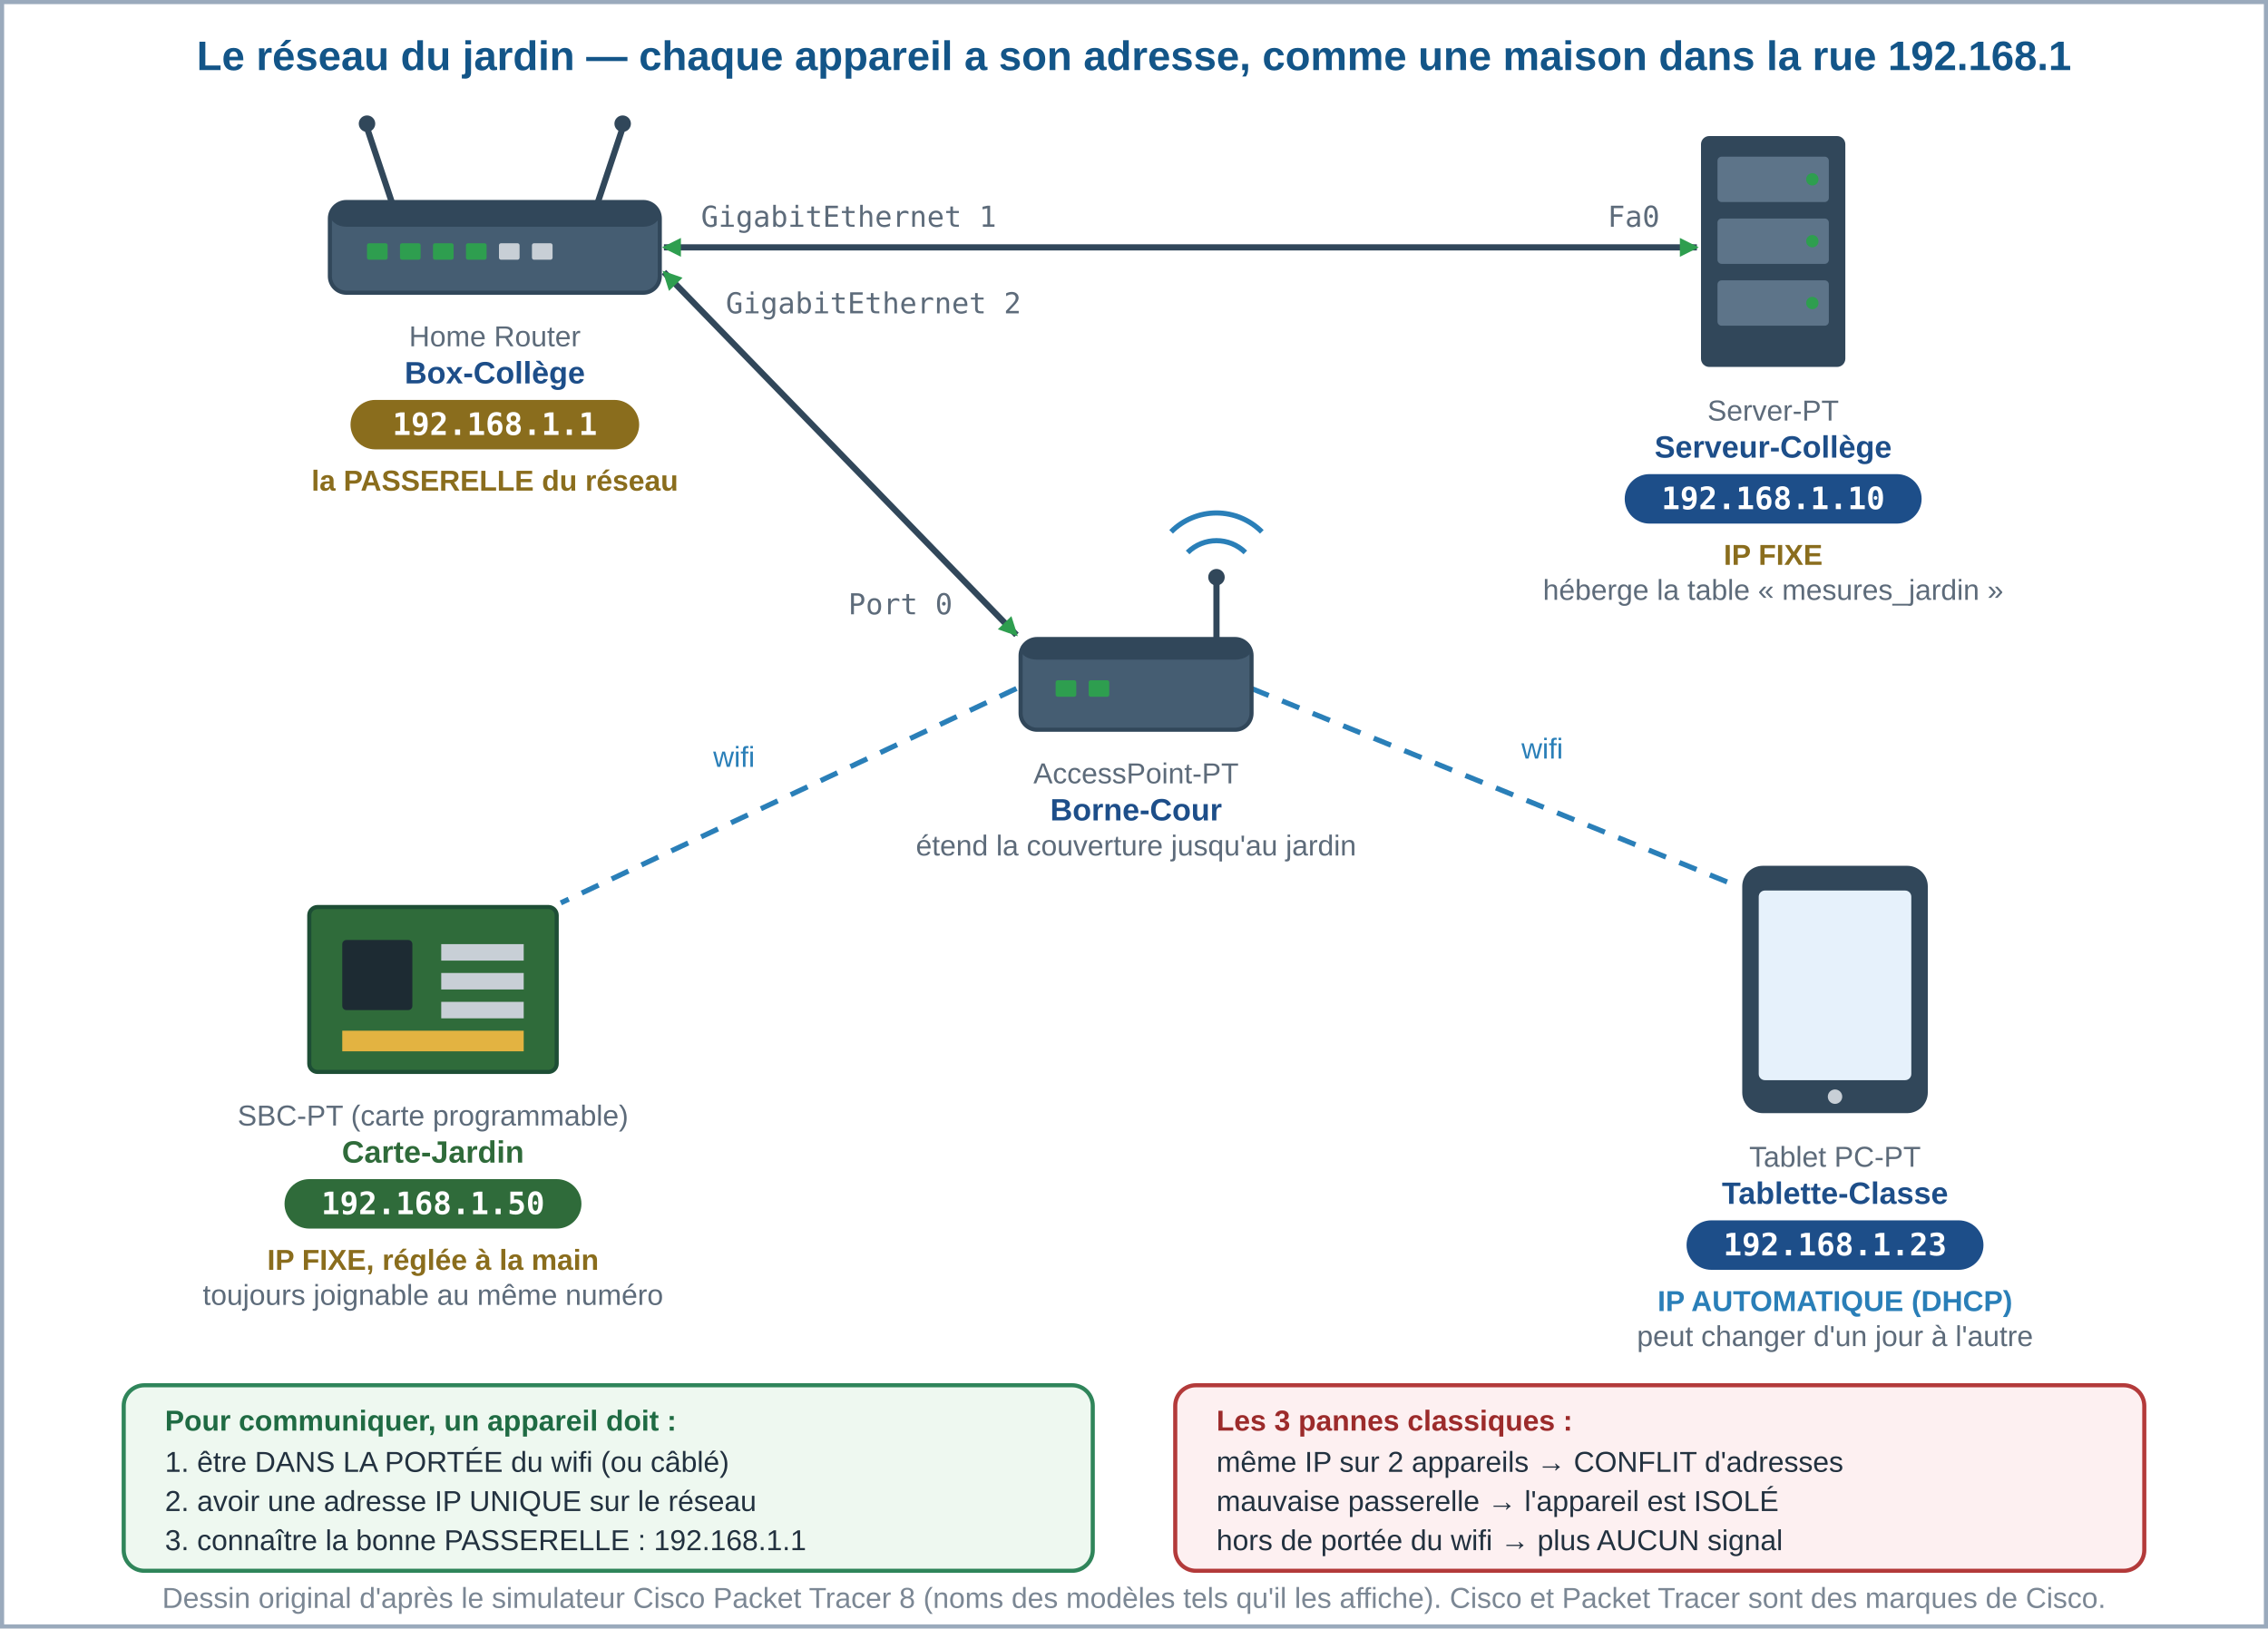
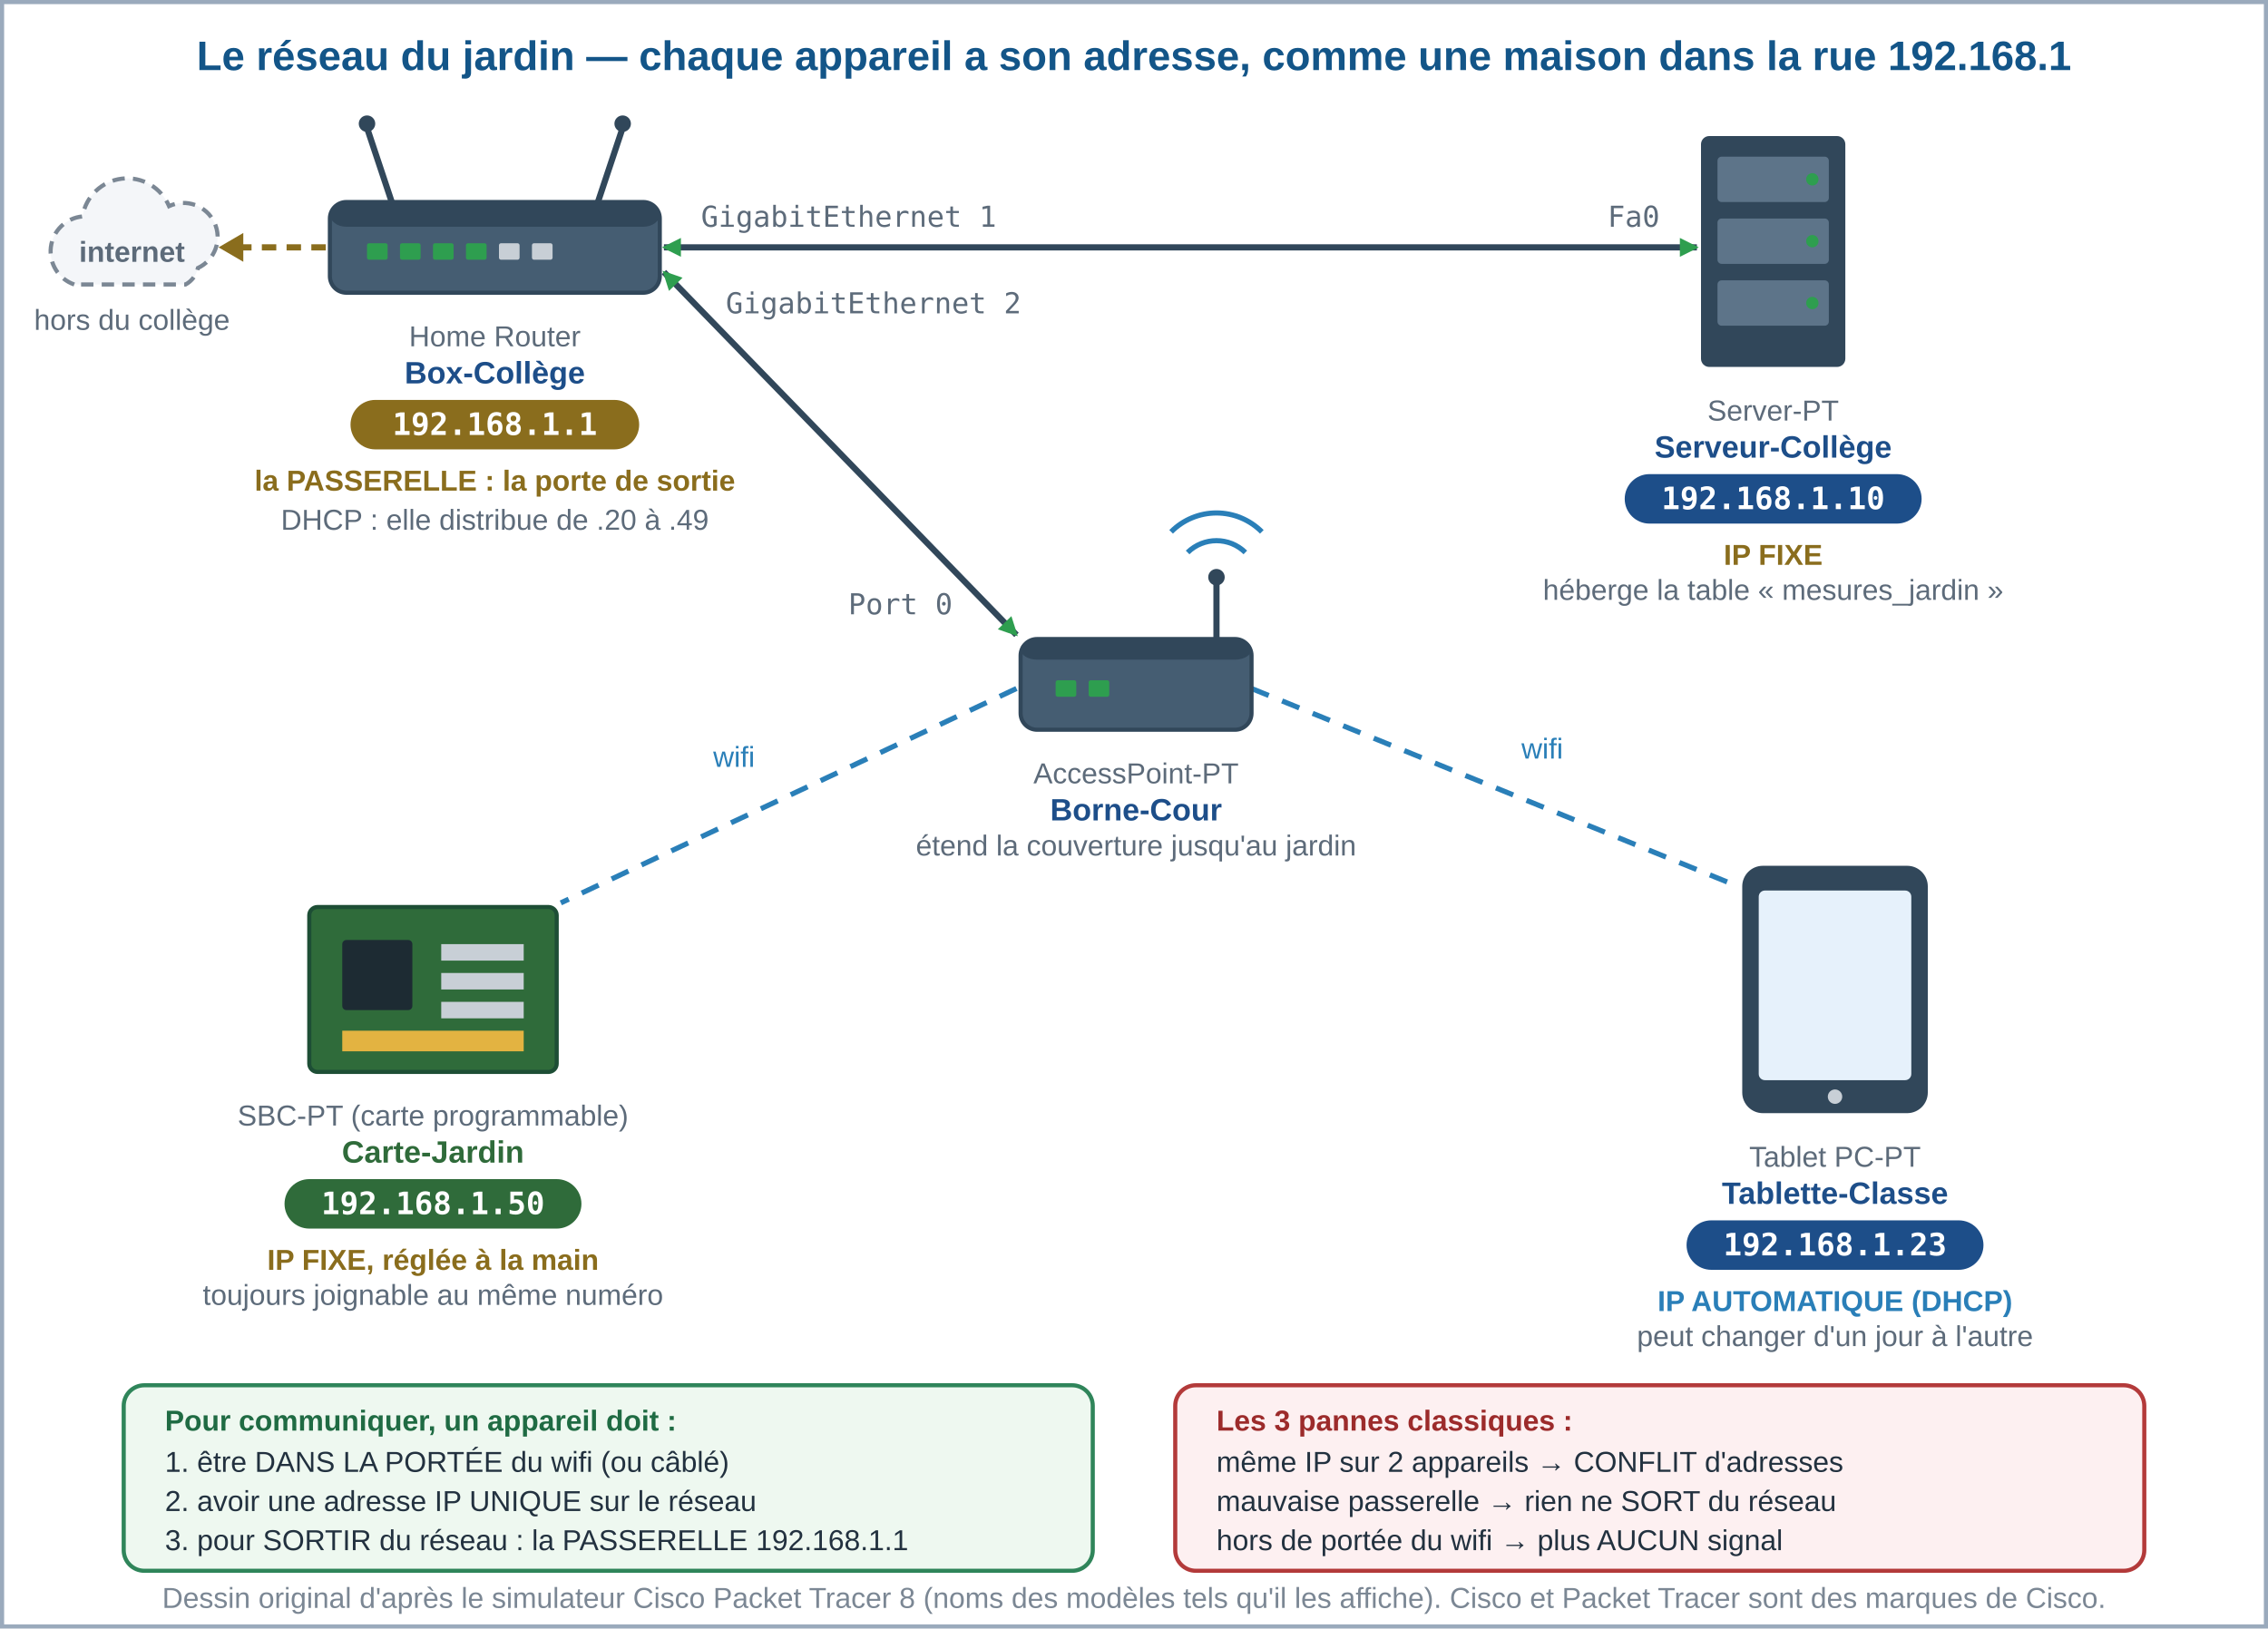
<svg xmlns="http://www.w3.org/2000/svg" viewBox="0 0 1100 790" role="img" aria-labelledby="t d" font-family="Arial, Helvetica, sans-serif">
  <rect width="1100" height="790" fill="#ffffff" />
  <rect x="1" y="1" width="1098" height="788" fill="none" stroke="#9aaabc" stroke-width="2" />
  <text x="550" y="34" text-anchor="middle" font-size="20" font-weight="bold" fill="#135588">Le réseau du jardin — chaque appareil a son adresse, comme une maison dans la rue 192.168.1</text>
  <defs>
    <marker id="pret" viewBox="0 0 12 12" refX="10" refY="6" markerWidth="11" markerHeight="11" markerUnits="userSpaceOnUse" orient="auto-start-reverse">
      <path d="M1,1 L11,6 L1,11 z" fill="#2e9e4f" />
    </marker>
  </defs>
  <line x1="322" y1="120" x2="823" y2="120" stroke="#31475a" stroke-width="3" marker-start="url(#pret)" marker-end="url(#pret)" />
  <text x="340" y="110" font-size="14" fill="#5d6b7a" font-family="Consolas, monospace">GigabitEthernet 1</text>
  <text x="805" y="110" text-anchor="end" font-size="14" fill="#5d6b7a" font-family="Consolas, monospace">Fa0</text>
  <line x1="322" y1="132" x2="493" y2="308" stroke="#31475a" stroke-width="3" marker-start="url(#pret)" marker-end="url(#pret)" />
  <text x="352" y="152" font-size="14" fill="#5d6b7a" font-family="Consolas, monospace">GigabitEthernet 2</text>
  <text x="462" y="298" text-anchor="end" font-size="14" fill="#5d6b7a" font-family="Consolas, monospace">Port 0</text>
  <line x1="493" y1="334" x2="272" y2="438" stroke="#2a7fb8" stroke-width="2.5" stroke-dasharray="9 7" />
  <text x="356" y="372" text-anchor="middle" font-size="14" fill="#2a7fb8">wifi</text>
  <line x1="607" y1="334" x2="843" y2="430" stroke="#2a7fb8" stroke-width="2.5" stroke-dasharray="9 7" />
  <text x="748" y="368" text-anchor="middle" font-size="14" fill="#2a7fb8">wifi</text>
  <g>
    <line x1="190" y1="98" x2="178" y2="62" stroke="#31475a" stroke-width="3" />
    <circle cx="178" cy="60" r="4" fill="#31475a" />
    <line x1="290" y1="98" x2="302" y2="62" stroke="#31475a" stroke-width="3" />
    <circle cx="302" cy="60" r="4" fill="#31475a" />
    <rect x="160" y="98" width="160" height="44" rx="8" fill="#455d72" stroke="#31475a" stroke-width="2" />
    <rect x="160" y="98" width="160" height="12" rx="8" fill="#31475a" />
    <rect x="178" y="118" width="10" height="8" rx="1" fill="#2e9e4f" />
    <rect x="194" y="118" width="10" height="8" rx="1" fill="#2e9e4f" />
    <rect x="210" y="118" width="10" height="8" rx="1" fill="#2e9e4f" />
    <rect x="226" y="118" width="10" height="8" rx="1" fill="#2e9e4f" />
    <rect x="242" y="118" width="10" height="8" rx="1" fill="#c8cfd6" />
    <rect x="258" y="118" width="10" height="8" rx="1" fill="#c8cfd6" />
    <text x="240" y="168" text-anchor="middle" font-size="14" fill="#5d6b7a">Home Router</text>
    <text x="240" y="186" text-anchor="middle" font-size="15" font-weight="bold" fill="#1d4e89">Box-Collège</text>
    <rect x="170" y="194" width="140" height="24" rx="12" fill="#8a6d1d" />
    <text x="240" y="211" text-anchor="middle" font-size="15" fill="#ffffff" font-family="Consolas, monospace" font-weight="bold">192.168.1.1</text>
-     <text x="240" y="238" text-anchor="middle" font-size="14" font-weight="bold" fill="#8a6d1d">la PASSERELLE du réseau</text>
+     <text x="240" y="238" text-anchor="middle" font-size="14" font-weight="bold" fill="#8a6d1d">la PASSERELLE : la porte de sortie</text>
+     <text x="240" y="257" text-anchor="middle" font-size="14" fill="#5d6b7a">DHCP : elle distribue de .20 à .49</text>
+   </g>
+   <g>
+     <line x1="158" y1="120" x2="116" y2="120" stroke="#8a6d1d" stroke-width="3" stroke-dasharray="7 5" />
+     <path d="M106,120 L118,113 L118,127 z" fill="#8a6d1d" />
+     <path d="M36,138 a17,17 0 0 1 4,-33 a22,22 0 0 1 42,-5 a16,16 0 0 1 14,30 a12,12 0 0 1 -6,8 z" fill="#f4f6f9" stroke="#7b8794" stroke-width="2" stroke-dasharray="6 4" />
+     <text x="64" y="127" text-anchor="middle" font-size="14" font-weight="bold" fill="#5d6b7a">internet</text>
+     <text x="64" y="160" text-anchor="middle" font-size="14" fill="#5d6b7a">hors du collège</text>
  </g>
  <g>
    <rect x="825" y="66" width="70" height="112" rx="4" fill="#31475a" />
    <rect x="833" y="76" width="54" height="22" rx="2" fill="#5d7489" />
    <rect x="833" y="106" width="54" height="22" rx="2" fill="#5d7489" />
    <rect x="833" y="136" width="54" height="22" rx="2" fill="#5d7489" />
    <circle cx="879" cy="87" r="3" fill="#2e9e4f" />
    <circle cx="879" cy="117" r="3" fill="#2e9e4f" />
    <circle cx="879" cy="147" r="3" fill="#2e9e4f" />
    <text x="860" y="204" text-anchor="middle" font-size="14" fill="#5d6b7a">Server-PT</text>
    <text x="860" y="222" text-anchor="middle" font-size="15" font-weight="bold" fill="#1d4e89">Serveur-Collège</text>
    <rect x="788" y="230" width="144" height="24" rx="12" fill="#1d4e89" />
    <text x="860" y="247" text-anchor="middle" font-size="15" fill="#ffffff" font-family="Consolas, monospace" font-weight="bold">192.168.1.10</text>
    <text x="860" y="274" text-anchor="middle" font-size="14" font-weight="bold" fill="#8a6d1d">IP FIXE</text>
    <text x="860" y="291" text-anchor="middle" font-size="14" fill="#5d6b7a">héberge la table « mesures_jardin »</text>
  </g>
  <g>
    <line x1="590" y1="310" x2="590" y2="282" stroke="#31475a" stroke-width="3" />
    <circle cx="590" cy="280" r="4" fill="#31475a" />
    <path d="M576 268 a20 20 0 0 1 28 0" fill="none" stroke="#2a7fb8" stroke-width="2.5" />
    <path d="M568 258 a31 31 0 0 1 44 0" fill="none" stroke="#2a7fb8" stroke-width="2.5" />
    <rect x="495" y="310" width="112" height="44" rx="8" fill="#455d72" stroke="#31475a" stroke-width="2" />
    <rect x="495" y="310" width="112" height="10" rx="8" fill="#31475a" />
    <rect x="512" y="330" width="10" height="8" rx="1" fill="#2e9e4f" />
    <rect x="528" y="330" width="10" height="8" rx="1" fill="#2e9e4f" />
    <text x="551" y="380" text-anchor="middle" font-size="14" fill="#5d6b7a">AccessPoint-PT</text>
    <text x="551" y="398" text-anchor="middle" font-size="15" font-weight="bold" fill="#1d4e89">Borne-Cour</text>
    <text x="551" y="415" text-anchor="middle" font-size="14" fill="#5d6b7a">étend la couverture jusqu'au jardin</text>
  </g>
  <g>
    <rect x="150" y="440" width="120" height="80" rx="4" fill="#2f6b3a" stroke="#1d4e35" stroke-width="2" />
    <rect x="166" y="456" width="34" height="34" rx="2" fill="#1d2b33" />
    <rect x="214" y="458" width="40" height="8" fill="#c8cfd6" />
    <rect x="214" y="472" width="40" height="8" fill="#c8cfd6" />
    <rect x="214" y="486" width="40" height="8" fill="#c8cfd6" />
    <rect x="166" y="500" width="88" height="10" fill="#e3b341" />
    <text x="210" y="546" text-anchor="middle" font-size="14" fill="#5d6b7a">SBC-PT (carte programmable)</text>
    <text x="210" y="564" text-anchor="middle" font-size="15" font-weight="bold" fill="#2f6b3a">Carte-Jardin</text>
    <rect x="138" y="572" width="144" height="24" rx="12" fill="#2f6b3a" />
    <text x="210" y="589" text-anchor="middle" font-size="15" fill="#ffffff" font-family="Consolas, monospace" font-weight="bold">192.168.1.50</text>
    <text x="210" y="616" text-anchor="middle" font-size="14" font-weight="bold" fill="#8a6d1d">IP FIXE, réglée à la main</text>
    <text x="210" y="633" text-anchor="middle" font-size="14" fill="#5d6b7a">toujours joignable au même numéro</text>
  </g>
  <g>
    <rect x="845" y="420" width="90" height="120" rx="10" fill="#31475a" />
    <rect x="853" y="432" width="74" height="92" rx="3" fill="#e6f1fb" />
    <circle cx="890" cy="532" r="3.5" fill="#c8cfd6" />
    <text x="890" y="566" text-anchor="middle" font-size="14" fill="#5d6b7a">Tablet PC-PT</text>
    <text x="890" y="584" text-anchor="middle" font-size="15" font-weight="bold" fill="#1d4e89">Tablette-Classe</text>
    <rect x="818" y="592" width="144" height="24" rx="12" fill="#1d4e89" />
    <text x="890" y="609" text-anchor="middle" font-size="15" fill="#ffffff" font-family="Consolas, monospace" font-weight="bold">192.168.1.23</text>
    <text x="890" y="636" text-anchor="middle" font-size="14" font-weight="bold" fill="#2a7fb8">IP AUTOMATIQUE (DHCP)</text>
    <text x="890" y="653" text-anchor="middle" font-size="14" fill="#5d6b7a">peut changer d'un jour à l'autre</text>
  </g>
  <g>
    <rect x="60" y="672" width="470" height="90" rx="10" fill="#eef8f0" stroke="#2f855a" stroke-width="2" />
    <text x="80" y="694" font-size="14" font-weight="bold" fill="#1f6b43">Pour communiquer, un appareil doit :</text>
    <text x="80" y="714" font-size="14" fill="#22313f">1. être DANS LA PORTÉE du wifi (ou câblé)</text>
    <text x="80" y="733" font-size="14" fill="#22313f">2. avoir une adresse IP UNIQUE sur le réseau</text>
-     <text x="80" y="752" font-size="14" fill="#22313f">3. connaître la bonne PASSERELLE : 192.168.1.1</text>
+     <text x="80" y="752" font-size="14" fill="#22313f">3. pour SORTIR du réseau : la PASSERELLE 192.168.1.1</text>
    <rect x="570" y="672" width="470" height="90" rx="10" fill="#fdf0f1" stroke="#b33a3a" stroke-width="2" />
    <text x="590" y="694" font-size="14" font-weight="bold" fill="#9c2b2b">Les 3 pannes classiques :</text>
    <text x="590" y="714" font-size="14" fill="#22313f">même IP sur 2 appareils → CONFLIT d'adresses</text>
-     <text x="590" y="733" font-size="14" fill="#22313f">mauvaise passerelle → l'appareil est ISOLÉ</text>
+     <text x="590" y="733" font-size="14" fill="#22313f">mauvaise passerelle → rien ne SORT du réseau</text>
    <text x="590" y="752" font-size="14" fill="#22313f">hors de portée du wifi → plus AUCUN signal</text>
  </g>
  <text x="550" y="780" text-anchor="middle" font-size="14" fill="#7b8794">Dessin original d'après le simulateur Cisco Packet Tracer 8 (noms des modèles tels qu'il les affiche). Cisco et Packet Tracer sont des marques de Cisco.</text>
</svg>
